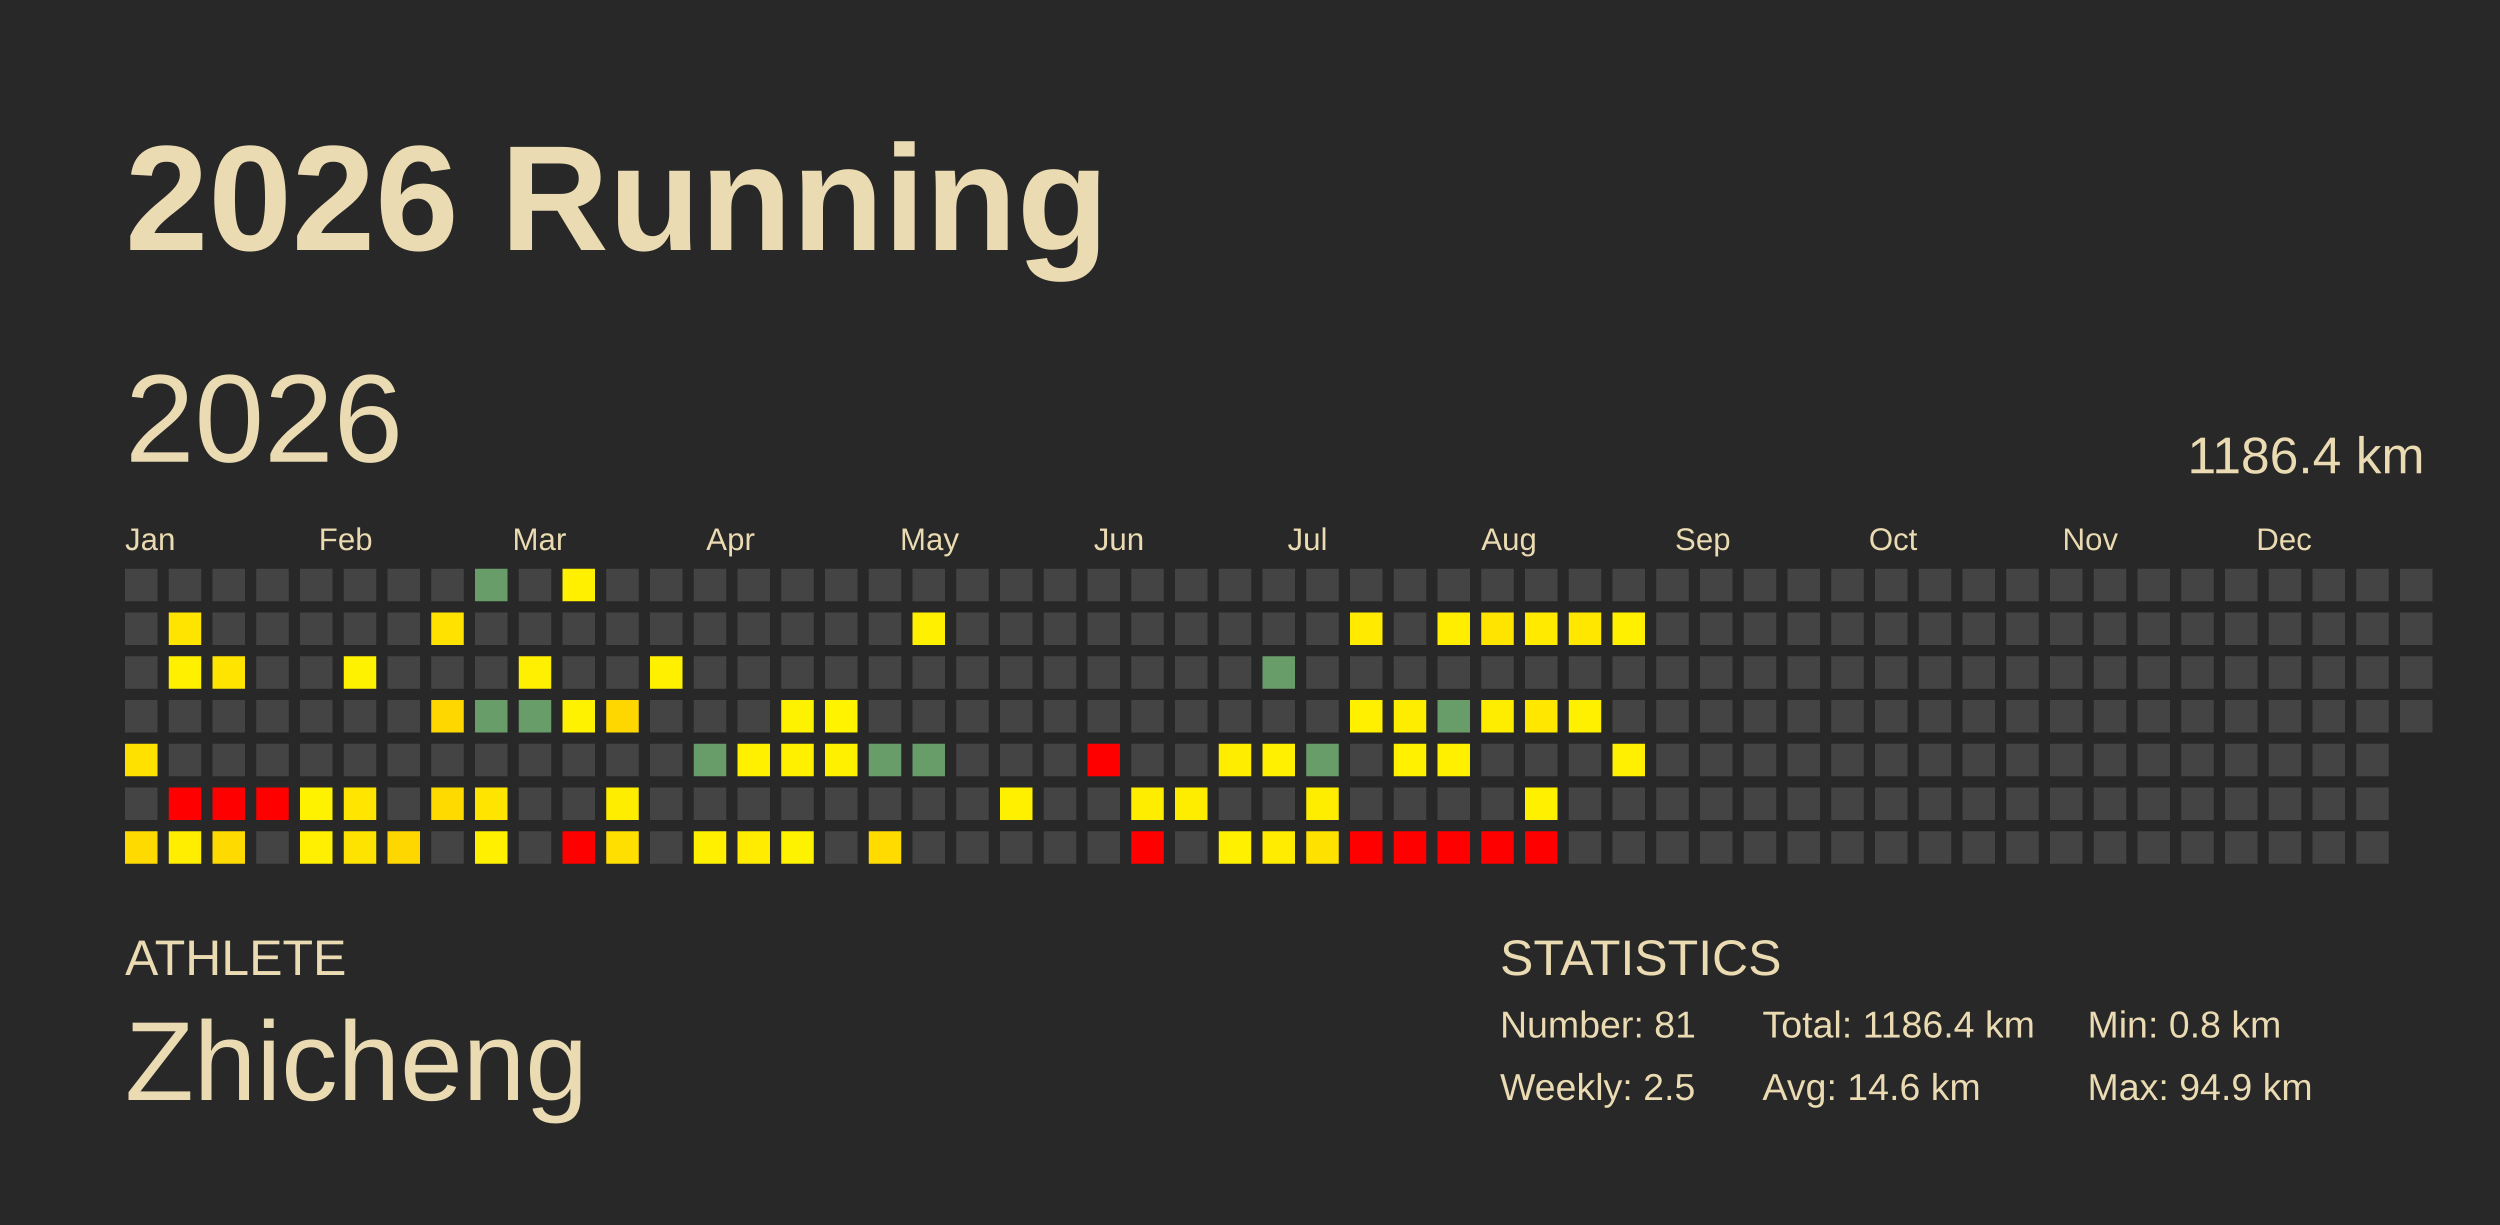
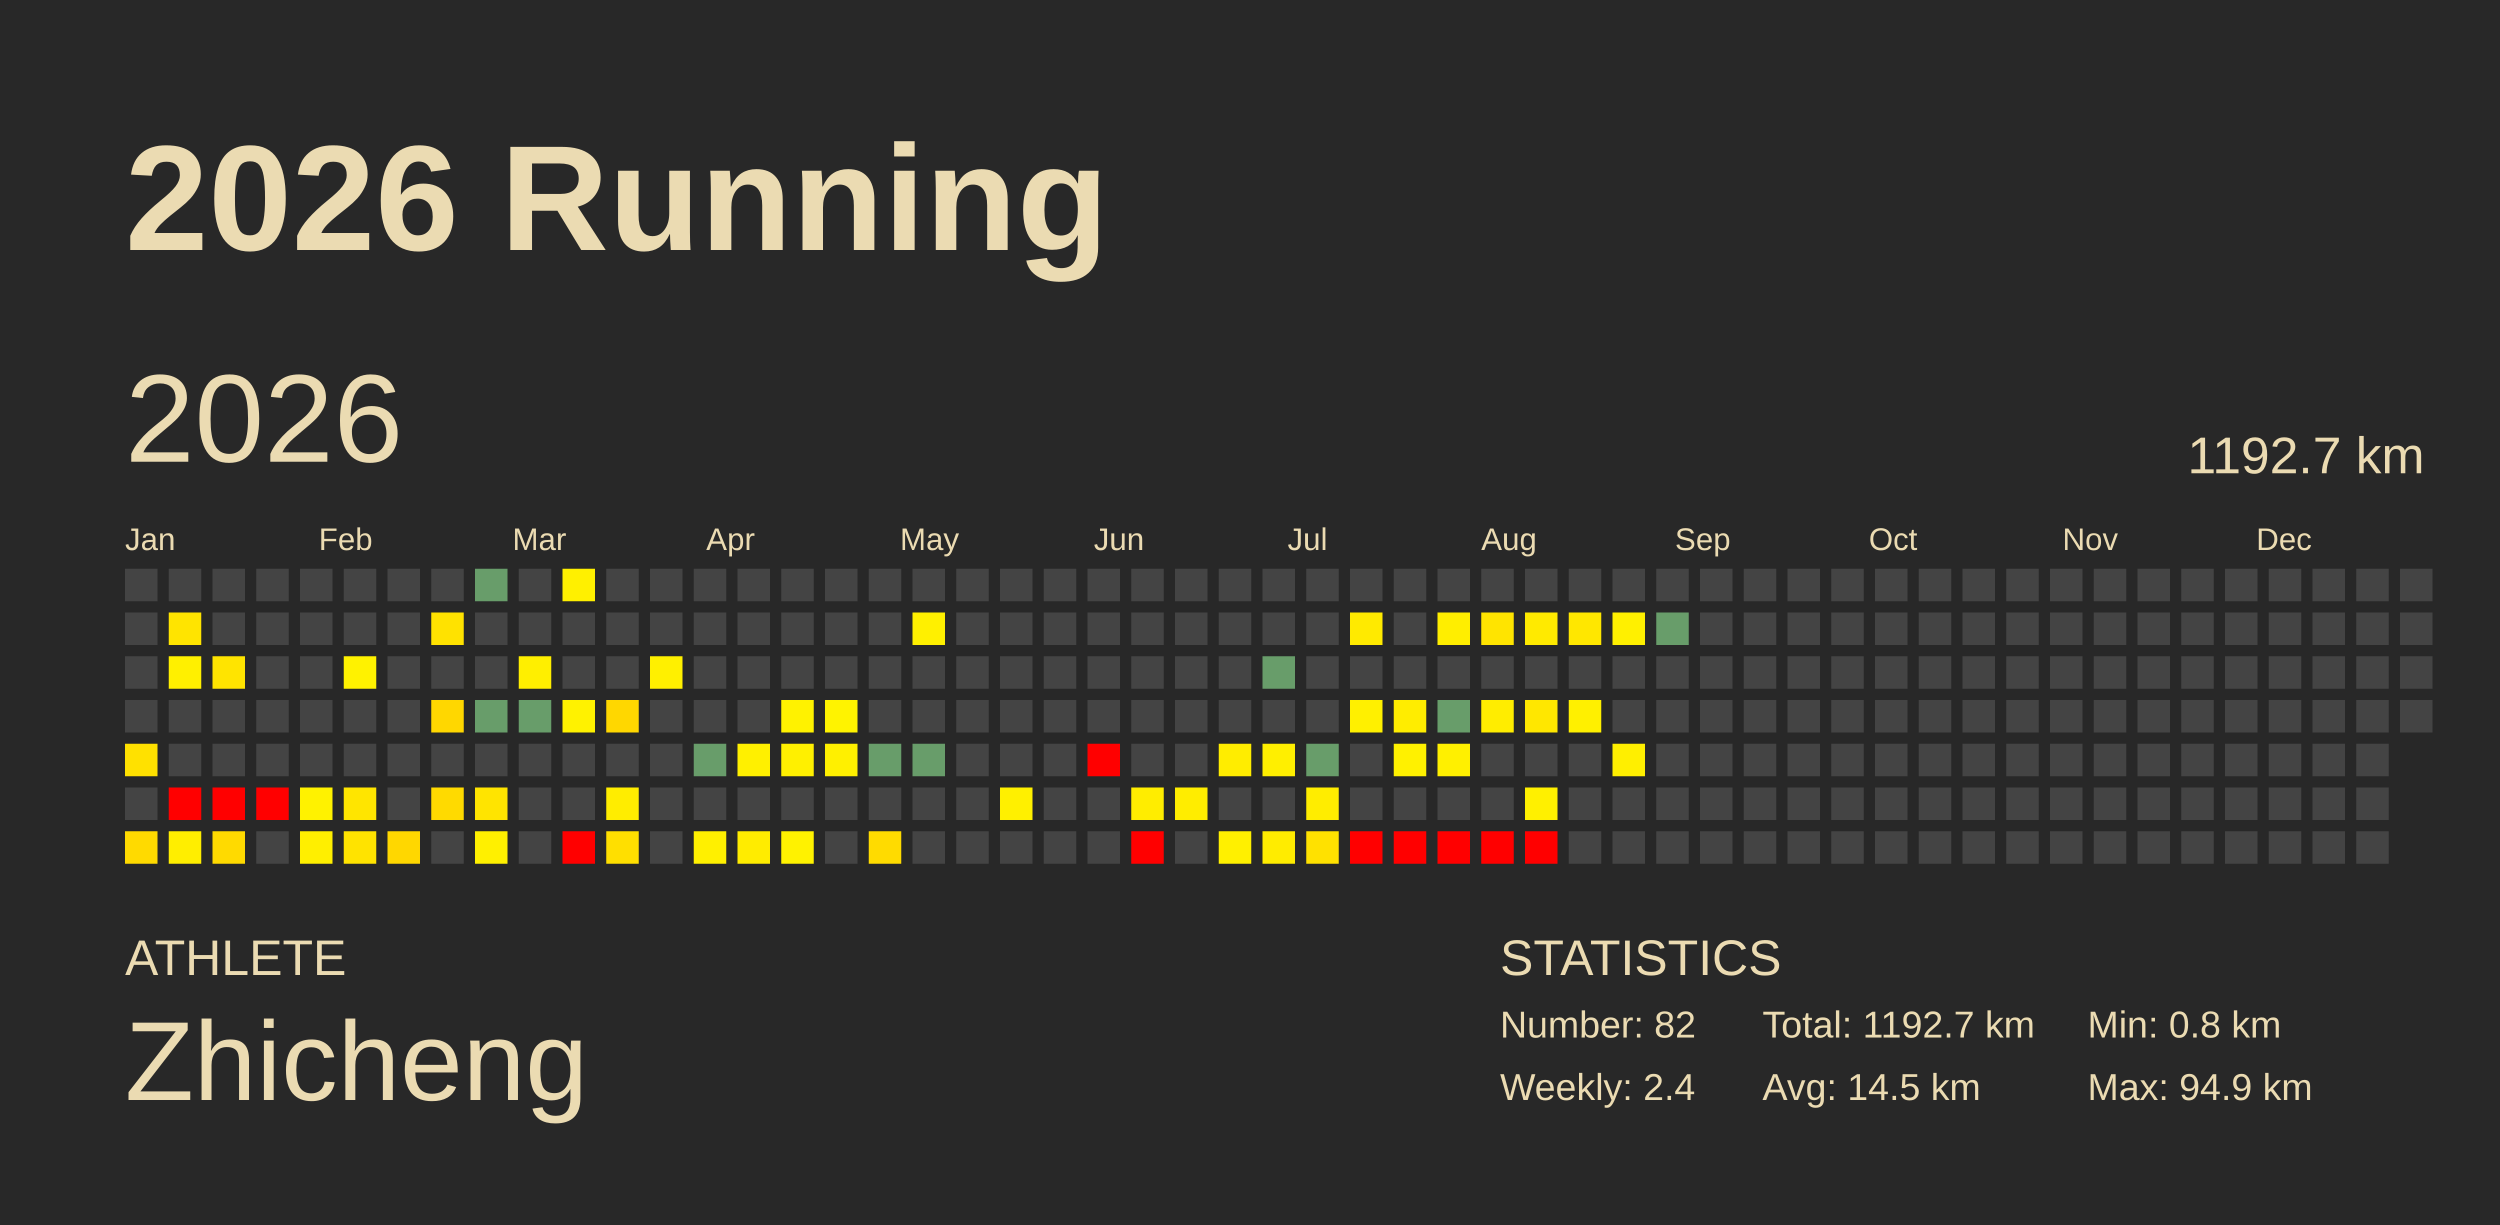
<svg xmlns="http://www.w3.org/2000/svg" baseProfile="full" height="98mm" version="1.1" viewBox="0,0,200,98" width="200mm">
  <defs />
  <rect fill="#282828" height="98" width="200" x="0" y="0" />
  <text fill="#ebdbb2" style="font-size:12px; font-family:Arial; font-weight:bold;" x="10" y="20">2026 Running</text>
  <text fill="#ebdbb2" style="font-size:4px; font-family:Arial" x="10" y="78">ATHLETE</text>
  <text fill="#ebdbb2" style="font-size:9px; font-family:Arial" x="10" y="88">Zhicheng</text>
  <text fill="#ebdbb2" style="font-size:4px; font-family:Arial" x="120" y="78">STATISTICS</text>
-   <text fill="#ebdbb2" style="font-size:3px; font-family:Arial" x="120" y="83">Number: 81</text>
-   <text fill="#ebdbb2" style="font-size:3px; font-family:Arial" x="120" y="88">Weekly: 2.5</text>
-   <text fill="#ebdbb2" style="font-size:3px; font-family:Arial" x="141" y="83">Total: 1186.4 km</text>
-   <text fill="#ebdbb2" style="font-size:3px; font-family:Arial" x="141" y="88">Avg: 14.6 km</text>
+   <text fill="#ebdbb2" style="font-size:3px; font-family:Arial" x="120" y="83">Number: 82</text>
+   <text fill="#ebdbb2" style="font-size:3px; font-family:Arial" x="120" y="88">Weekly: 2.4</text>
+   <text fill="#ebdbb2" style="font-size:3px; font-family:Arial" x="141" y="83">Total: 1192.7 km</text>
+   <text fill="#ebdbb2" style="font-size:3px; font-family:Arial" x="141" y="88">Avg: 14.5 km</text>
  <text fill="#ebdbb2" style="font-size:3px; font-family:Arial" x="167" y="83">Min: 0.8 km</text>
  <text fill="#ebdbb2" style="font-size:3px; font-family:Arial" x="167" y="88">Max: 94.9 km</text>
  <text dominant-baseline="hanging" fill="#ebdbb2" style="font-size:10.0px; font-family:Arial;" x="10" y="30">2026</text>
-   <text dominant-baseline="hanging" fill="#ebdbb2" style="font-size:4.125px; font-family:Arial;" x="175" y="35">1186.4 km</text>
+   <text dominant-baseline="hanging" fill="#ebdbb2" style="font-size:4.125px; font-family:Arial;" x="175" y="35">1192.7 km</text>
  <text fill="#ebdbb2" style="font-size:2.5px; font-family:Arial" x="10.0" y="44">Jan</text>
  <text fill="#ebdbb2" style="font-size:2.5px; font-family:Arial" x="25.5" y="44">Feb</text>
  <text fill="#ebdbb2" style="font-size:2.5px; font-family:Arial" x="41.0" y="44">Mar</text>
  <text fill="#ebdbb2" style="font-size:2.5px; font-family:Arial" x="56.5" y="44">Apr</text>
  <text fill="#ebdbb2" style="font-size:2.5px; font-family:Arial" x="72.0" y="44">May</text>
  <text fill="#ebdbb2" style="font-size:2.5px; font-family:Arial" x="87.5" y="44">Jun</text>
  <text fill="#ebdbb2" style="font-size:2.5px; font-family:Arial" x="103.0" y="44">Jul</text>
  <text fill="#ebdbb2" style="font-size:2.5px; font-family:Arial" x="118.5" y="44">Aug</text>
  <text fill="#ebdbb2" style="font-size:2.5px; font-family:Arial" x="134.0" y="44">Sep</text>
  <text fill="#ebdbb2" style="font-size:2.5px; font-family:Arial" x="149.5" y="44">Oct</text>
  <text fill="#ebdbb2" style="font-size:2.5px; font-family:Arial" x="165.0" y="44">Nov</text>
  <text fill="#ebdbb2" style="font-size:2.5px; font-family:Arial" x="180.5" y="44">Dec</text>
  <rect fill="#444444" height="2.6" width="2.6" x="10.0" y="45.5" />
  <rect fill="#444444" height="2.6" width="2.6" x="10.0" y="49.0" />
  <rect fill="#444444" height="2.6" width="2.6" x="10.0" y="52.5" />
  <rect fill="#444444" height="2.6" width="2.6" x="10.0" y="56.0" />
  <rect fill="#ffe100" height="2.6" width="2.6" x="10.0" y="59.5" />
  <rect fill="#444444" height="2.6" width="2.6" x="10.0" y="63.0" />
  <rect fill="#ffda00" height="2.6" width="2.6" x="10.0" y="66.5" />
  <rect fill="#444444" height="2.6" width="2.6" x="13.5" y="45.5" />
  <rect fill="#ffe400" height="2.6" width="2.6" x="13.5" y="49.0" />
  <rect fill="#fff000" height="2.6" width="2.6" x="13.5" y="52.5" />
  <rect fill="#444444" height="2.6" width="2.6" x="13.5" y="56.0" />
  <rect fill="#444444" height="2.6" width="2.6" x="13.5" y="59.5" />
  <rect fill="red" height="2.6" width="2.6" x="13.5" y="63.0" />
  <rect fill="#ffee00" height="2.6" width="2.6" x="13.5" y="66.5" />
  <rect fill="#444444" height="2.6" width="2.6" x="17.0" y="45.5" />
  <rect fill="#444444" height="2.6" width="2.6" x="17.0" y="49.0" />
  <rect fill="#ffe400" height="2.6" width="2.6" x="17.0" y="52.5" />
  <rect fill="#444444" height="2.6" width="2.6" x="17.0" y="56.0" />
  <rect fill="#444444" height="2.6" width="2.6" x="17.0" y="59.5" />
  <rect fill="red" height="2.6" width="2.6" x="17.0" y="63.0" />
  <rect fill="#ffda00" height="2.6" width="2.6" x="17.0" y="66.5" />
  <rect fill="#444444" height="2.6" width="2.6" x="20.5" y="45.5" />
  <rect fill="#444444" height="2.6" width="2.6" x="20.5" y="49.0" />
  <rect fill="#444444" height="2.6" width="2.6" x="20.5" y="52.5" />
  <rect fill="#444444" height="2.6" width="2.6" x="20.5" y="56.0" />
  <rect fill="#444444" height="2.6" width="2.6" x="20.5" y="59.5" />
  <rect fill="red" height="2.6" width="2.6" x="20.5" y="63.0" />
  <rect fill="#444444" height="2.6" width="2.6" x="20.5" y="66.5" />
  <rect fill="#444444" height="2.6" width="2.6" x="24.0" y="45.5" />
  <rect fill="#444444" height="2.6" width="2.6" x="24.0" y="49.0" />
  <rect fill="#444444" height="2.6" width="2.6" x="24.0" y="52.5" />
  <rect fill="#444444" height="2.6" width="2.6" x="24.0" y="56.0" />
  <rect fill="#444444" height="2.6" width="2.6" x="24.0" y="59.5" />
  <rect fill="#fff200" height="2.6" width="2.6" x="24.0" y="63.0" />
  <rect fill="#ffef00" height="2.6" width="2.6" x="24.0" y="66.5" />
  <rect fill="#444444" height="2.6" width="2.6" x="27.5" y="45.5" />
  <rect fill="#444444" height="2.6" width="2.6" x="27.5" y="49.0" />
  <rect fill="#fff200" height="2.6" width="2.6" x="27.5" y="52.5" />
  <rect fill="#444444" height="2.6" width="2.6" x="27.5" y="56.0" />
  <rect fill="#444444" height="2.6" width="2.6" x="27.5" y="59.5" />
  <rect fill="#ffe500" height="2.6" width="2.6" x="27.5" y="63.0" />
  <rect fill="#ffe300" height="2.6" width="2.6" x="27.5" y="66.5" />
  <rect fill="#444444" height="2.6" width="2.6" x="31.0" y="45.5" />
  <rect fill="#444444" height="2.6" width="2.6" x="31.0" y="49.0" />
  <rect fill="#444444" height="2.6" width="2.6" x="31.0" y="52.5" />
  <rect fill="#444444" height="2.6" width="2.6" x="31.0" y="56.0" />
  <rect fill="#444444" height="2.6" width="2.6" x="31.0" y="59.5" />
  <rect fill="#444444" height="2.6" width="2.6" x="31.0" y="63.0" />
  <rect fill="#ffd700" height="2.6" width="2.6" x="31.0" y="66.5" />
  <rect fill="#444444" height="2.6" width="2.6" x="34.5" y="45.5" />
  <rect fill="#ffe200" height="2.6" width="2.6" x="34.5" y="49.0" />
  <rect fill="#444444" height="2.6" width="2.6" x="34.5" y="52.5" />
  <rect fill="#ffd700" height="2.6" width="2.6" x="34.5" y="56.0" />
  <rect fill="#444444" height="2.6" width="2.6" x="34.5" y="59.5" />
  <rect fill="#ffda00" height="2.6" width="2.6" x="34.5" y="63.0" />
  <rect fill="#444444" height="2.6" width="2.6" x="34.5" y="66.5" />
  <rect fill="#689d6a" height="2.6" width="2.6" x="38.0" y="45.5" />
  <rect fill="#444444" height="2.6" width="2.6" x="38.0" y="49.0" />
  <rect fill="#444444" height="2.6" width="2.6" x="38.0" y="52.5" />
  <rect fill="#689d6a" height="2.6" width="2.6" x="38.0" y="56.0" />
  <rect fill="#444444" height="2.6" width="2.6" x="38.0" y="59.5" />
  <rect fill="#ffe400" height="2.6" width="2.6" x="38.0" y="63.0" />
  <rect fill="#fff000" height="2.6" width="2.6" x="38.0" y="66.5" />
  <rect fill="#444444" height="2.6" width="2.6" x="41.5" y="45.5" />
  <rect fill="#444444" height="2.6" width="2.6" x="41.5" y="49.0" />
  <rect fill="#ffef00" height="2.6" width="2.6" x="41.5" y="52.5" />
  <rect fill="#689d6a" height="2.6" width="2.6" x="41.5" y="56.0" />
  <rect fill="#444444" height="2.6" width="2.6" x="41.5" y="59.5" />
  <rect fill="#444444" height="2.6" width="2.6" x="41.5" y="63.0" />
  <rect fill="#444444" height="2.6" width="2.6" x="41.5" y="66.5" />
  <rect fill="#fff000" height="2.6" width="2.6" x="45.0" y="45.5" />
  <rect fill="#444444" height="2.6" width="2.6" x="45.0" y="49.0" />
  <rect fill="#444444" height="2.6" width="2.6" x="45.0" y="52.5" />
  <rect fill="#fff200" height="2.6" width="2.6" x="45.0" y="56.0" />
  <rect fill="#444444" height="2.6" width="2.6" x="45.0" y="59.5" />
  <rect fill="#444444" height="2.6" width="2.6" x="45.0" y="63.0" />
  <rect fill="red" height="2.6" width="2.6" x="45.0" y="66.5" />
  <rect fill="#444444" height="2.6" width="2.6" x="48.5" y="45.5" />
  <rect fill="#444444" height="2.6" width="2.6" x="48.5" y="49.0" />
  <rect fill="#444444" height="2.6" width="2.6" x="48.5" y="52.5" />
  <rect fill="#ffd700" height="2.6" width="2.6" x="48.5" y="56.0" />
  <rect fill="#444444" height="2.6" width="2.6" x="48.5" y="59.5" />
  <rect fill="#ffed00" height="2.6" width="2.6" x="48.5" y="63.0" />
  <rect fill="#ffdf00" height="2.6" width="2.6" x="48.5" y="66.5" />
  <rect fill="#444444" height="2.6" width="2.6" x="52.0" y="45.5" />
  <rect fill="#444444" height="2.6" width="2.6" x="52.0" y="49.0" />
  <rect fill="#fff000" height="2.6" width="2.6" x="52.0" y="52.5" />
  <rect fill="#444444" height="2.6" width="2.6" x="52.0" y="56.0" />
  <rect fill="#444444" height="2.6" width="2.6" x="52.0" y="59.5" />
  <rect fill="#444444" height="2.6" width="2.6" x="52.0" y="63.0" />
  <rect fill="#444444" height="2.6" width="2.6" x="52.0" y="66.5" />
  <rect fill="#444444" height="2.6" width="2.6" x="55.5" y="45.5" />
  <rect fill="#444444" height="2.6" width="2.6" x="55.5" y="49.0" />
  <rect fill="#444444" height="2.6" width="2.6" x="55.5" y="52.5" />
  <rect fill="#444444" height="2.6" width="2.6" x="55.5" y="56.0" />
  <rect fill="#689d6a" height="2.6" width="2.6" x="55.5" y="59.5" />
  <rect fill="#444444" height="2.6" width="2.6" x="55.5" y="63.0" />
  <rect fill="#fff000" height="2.6" width="2.6" x="55.5" y="66.5" />
  <rect fill="#444444" height="2.6" width="2.6" x="59.0" y="45.5" />
  <rect fill="#444444" height="2.6" width="2.6" x="59.0" y="49.0" />
  <rect fill="#444444" height="2.6" width="2.6" x="59.0" y="52.5" />
  <rect fill="#444444" height="2.6" width="2.6" x="59.0" y="56.0" />
  <rect fill="#fff000" height="2.6" width="2.6" x="59.0" y="59.5" />
  <rect fill="#444444" height="2.6" width="2.6" x="59.0" y="63.0" />
  <rect fill="#ffec00" height="2.6" width="2.6" x="59.0" y="66.5" />
  <rect fill="#444444" height="2.6" width="2.6" x="62.5" y="45.5" />
  <rect fill="#444444" height="2.6" width="2.6" x="62.5" y="49.0" />
  <rect fill="#444444" height="2.6" width="2.6" x="62.5" y="52.5" />
  <rect fill="#fff200" height="2.6" width="2.6" x="62.5" y="56.0" />
  <rect fill="#fff000" height="2.6" width="2.6" x="62.5" y="59.5" />
  <rect fill="#444444" height="2.6" width="2.6" x="62.5" y="63.0" />
  <rect fill="#fff200" height="2.6" width="2.6" x="62.5" y="66.5" />
  <rect fill="#444444" height="2.6" width="2.6" x="66.0" y="45.5" />
  <rect fill="#444444" height="2.6" width="2.6" x="66.0" y="49.0" />
  <rect fill="#444444" height="2.6" width="2.6" x="66.0" y="52.5" />
  <rect fill="#fff300" height="2.6" width="2.6" x="66.0" y="56.0" />
  <rect fill="#fff000" height="2.6" width="2.6" x="66.0" y="59.5" />
  <rect fill="#444444" height="2.6" width="2.6" x="66.0" y="63.0" />
  <rect fill="#444444" height="2.6" width="2.6" x="66.0" y="66.5" />
  <rect fill="#444444" height="2.6" width="2.6" x="69.5" y="45.5" />
  <rect fill="#444444" height="2.6" width="2.6" x="69.5" y="49.0" />
  <rect fill="#444444" height="2.6" width="2.6" x="69.5" y="52.5" />
  <rect fill="#444444" height="2.6" width="2.6" x="69.5" y="56.0" />
  <rect fill="#689d6a" height="2.6" width="2.6" x="69.5" y="59.5" />
  <rect fill="#444444" height="2.6" width="2.6" x="69.5" y="63.0" />
  <rect fill="#ffdb00" height="2.6" width="2.6" x="69.5" y="66.5" />
  <rect fill="#444444" height="2.6" width="2.6" x="73.0" y="45.5" />
  <rect fill="#fff000" height="2.6" width="2.6" x="73.0" y="49.0" />
  <rect fill="#444444" height="2.6" width="2.6" x="73.0" y="52.5" />
  <rect fill="#444444" height="2.6" width="2.6" x="73.0" y="56.0" />
  <rect fill="#689d6a" height="2.6" width="2.6" x="73.0" y="59.5" />
  <rect fill="#444444" height="2.6" width="2.6" x="73.0" y="63.0" />
  <rect fill="#444444" height="2.6" width="2.6" x="73.0" y="66.5" />
  <rect fill="#444444" height="2.6" width="2.6" x="76.5" y="45.5" />
  <rect fill="#444444" height="2.6" width="2.6" x="76.5" y="49.0" />
  <rect fill="#444444" height="2.6" width="2.6" x="76.5" y="52.5" />
  <rect fill="#444444" height="2.6" width="2.6" x="76.5" y="56.0" />
  <rect fill="#444444" height="2.6" width="2.6" x="76.5" y="59.5" />
  <rect fill="#444444" height="2.6" width="2.6" x="76.5" y="63.0" />
  <rect fill="#444444" height="2.6" width="2.6" x="76.5" y="66.5" />
  <rect fill="#444444" height="2.6" width="2.6" x="80.0" y="45.5" />
  <rect fill="#444444" height="2.6" width="2.6" x="80.0" y="49.0" />
  <rect fill="#444444" height="2.6" width="2.6" x="80.0" y="52.5" />
  <rect fill="#444444" height="2.6" width="2.6" x="80.0" y="56.0" />
  <rect fill="#444444" height="2.6" width="2.6" x="80.0" y="59.5" />
  <rect fill="#fff000" height="2.6" width="2.6" x="80.0" y="63.0" />
  <rect fill="#444444" height="2.6" width="2.6" x="80.0" y="66.5" />
  <rect fill="#444444" height="2.6" width="2.6" x="83.5" y="45.5" />
  <rect fill="#444444" height="2.6" width="2.6" x="83.5" y="49.0" />
  <rect fill="#444444" height="2.6" width="2.6" x="83.5" y="52.5" />
  <rect fill="#444444" height="2.6" width="2.6" x="83.5" y="56.0" />
  <rect fill="#444444" height="2.6" width="2.6" x="83.5" y="59.5" />
  <rect fill="#444444" height="2.6" width="2.6" x="83.5" y="63.0" />
  <rect fill="#444444" height="2.6" width="2.6" x="83.5" y="66.5" />
  <rect fill="#444444" height="2.6" width="2.6" x="87.0" y="45.5" />
  <rect fill="#444444" height="2.6" width="2.6" x="87.0" y="49.0" />
  <rect fill="#444444" height="2.6" width="2.6" x="87.0" y="52.5" />
  <rect fill="#444444" height="2.6" width="2.6" x="87.0" y="56.0" />
  <rect fill="red" height="2.6" width="2.6" x="87.0" y="59.5" />
  <rect fill="#444444" height="2.6" width="2.6" x="87.0" y="63.0" />
  <rect fill="#444444" height="2.6" width="2.6" x="87.0" y="66.5" />
  <rect fill="#444444" height="2.6" width="2.6" x="90.5" y="45.5" />
  <rect fill="#444444" height="2.6" width="2.6" x="90.5" y="49.0" />
  <rect fill="#444444" height="2.6" width="2.6" x="90.5" y="52.5" />
  <rect fill="#444444" height="2.6" width="2.6" x="90.5" y="56.0" />
  <rect fill="#444444" height="2.6" width="2.6" x="90.5" y="59.5" />
  <rect fill="#ffed00" height="2.6" width="2.6" x="90.5" y="63.0" />
  <rect fill="red" height="2.6" width="2.6" x="90.5" y="66.5" />
  <rect fill="#444444" height="2.6" width="2.6" x="94.0" y="45.5" />
  <rect fill="#444444" height="2.6" width="2.6" x="94.0" y="49.0" />
  <rect fill="#444444" height="2.6" width="2.6" x="94.0" y="52.5" />
  <rect fill="#444444" height="2.6" width="2.6" x="94.0" y="56.0" />
  <rect fill="#444444" height="2.6" width="2.6" x="94.0" y="59.5" />
  <rect fill="#ffed00" height="2.6" width="2.6" x="94.0" y="63.0" />
  <rect fill="#444444" height="2.6" width="2.6" x="94.0" y="66.5" />
  <rect fill="#444444" height="2.6" width="2.6" x="97.5" y="45.5" />
  <rect fill="#444444" height="2.6" width="2.6" x="97.5" y="49.0" />
  <rect fill="#444444" height="2.6" width="2.6" x="97.5" y="52.5" />
  <rect fill="#444444" height="2.6" width="2.6" x="97.5" y="56.0" />
  <rect fill="#ffed00" height="2.6" width="2.6" x="97.5" y="59.5" />
  <rect fill="#444444" height="2.6" width="2.6" x="97.5" y="63.0" />
  <rect fill="#fff000" height="2.6" width="2.6" x="97.5" y="66.5" />
  <rect fill="#444444" height="2.6" width="2.6" x="101.0" y="45.5" />
  <rect fill="#444444" height="2.6" width="2.6" x="101.0" y="49.0" />
  <rect fill="#689d6a" height="2.6" width="2.6" x="101.0" y="52.5" />
  <rect fill="#444444" height="2.6" width="2.6" x="101.0" y="56.0" />
  <rect fill="#ffef00" height="2.6" width="2.6" x="101.0" y="59.5" />
  <rect fill="#444444" height="2.6" width="2.6" x="101.0" y="63.0" />
  <rect fill="#ffec00" height="2.6" width="2.6" x="101.0" y="66.5" />
  <rect fill="#444444" height="2.6" width="2.6" x="104.5" y="45.5" />
  <rect fill="#444444" height="2.6" width="2.6" x="104.5" y="49.0" />
  <rect fill="#444444" height="2.6" width="2.6" x="104.5" y="52.5" />
  <rect fill="#444444" height="2.6" width="2.6" x="104.5" y="56.0" />
  <rect fill="#689d6a" height="2.6" width="2.6" x="104.5" y="59.5" />
  <rect fill="#ffed00" height="2.6" width="2.6" x="104.5" y="63.0" />
  <rect fill="#ffe100" height="2.6" width="2.6" x="104.5" y="66.5" />
  <rect fill="#444444" height="2.6" width="2.6" x="108.0" y="45.5" />
  <rect fill="#ffea00" height="2.6" width="2.6" x="108.0" y="49.0" />
  <rect fill="#444444" height="2.6" width="2.6" x="108.0" y="52.5" />
  <rect fill="#fff000" height="2.6" width="2.6" x="108.0" y="56.0" />
  <rect fill="#444444" height="2.6" width="2.6" x="108.0" y="59.5" />
  <rect fill="#444444" height="2.6" width="2.6" x="108.0" y="63.0" />
  <rect fill="red" height="2.6" width="2.6" x="108.0" y="66.5" />
  <rect fill="#444444" height="2.6" width="2.6" x="111.5" y="45.5" />
  <rect fill="#444444" height="2.6" width="2.6" x="111.5" y="49.0" />
  <rect fill="#444444" height="2.6" width="2.6" x="111.5" y="52.5" />
  <rect fill="#ffed00" height="2.6" width="2.6" x="111.5" y="56.0" />
  <rect fill="#fff100" height="2.6" width="2.6" x="111.5" y="59.5" />
  <rect fill="#444444" height="2.6" width="2.6" x="111.5" y="63.0" />
  <rect fill="red" height="2.6" width="2.6" x="111.5" y="66.5" />
  <rect fill="#444444" height="2.6" width="2.6" x="115.0" y="45.5" />
  <rect fill="#ffee00" height="2.6" width="2.6" x="115.0" y="49.0" />
  <rect fill="#444444" height="2.6" width="2.6" x="115.0" y="52.5" />
  <rect fill="#689d6a" height="2.6" width="2.6" x="115.0" y="56.0" />
  <rect fill="#fff000" height="2.6" width="2.6" x="115.0" y="59.5" />
  <rect fill="#444444" height="2.6" width="2.6" x="115.0" y="63.0" />
  <rect fill="red" height="2.6" width="2.6" x="115.0" y="66.5" />
  <rect fill="#444444" height="2.6" width="2.6" x="118.5" y="45.5" />
  <rect fill="#ffe400" height="2.6" width="2.6" x="118.5" y="49.0" />
  <rect fill="#444444" height="2.6" width="2.6" x="118.5" y="52.5" />
  <rect fill="#ffed00" height="2.6" width="2.6" x="118.5" y="56.0" />
  <rect fill="#444444" height="2.6" width="2.6" x="118.5" y="59.5" />
  <rect fill="#444444" height="2.6" width="2.6" x="118.5" y="63.0" />
  <rect fill="red" height="2.6" width="2.6" x="118.5" y="66.5" />
  <rect fill="#444444" height="2.6" width="2.6" x="122.0" y="45.5" />
  <rect fill="#ffea00" height="2.6" width="2.6" x="122.0" y="49.0" />
  <rect fill="#444444" height="2.6" width="2.6" x="122.0" y="52.5" />
  <rect fill="#ffe700" height="2.6" width="2.6" x="122.0" y="56.0" />
  <rect fill="#444444" height="2.6" width="2.6" x="122.0" y="59.5" />
  <rect fill="#fff000" height="2.6" width="2.6" x="122.0" y="63.0" />
  <rect fill="red" height="2.6" width="2.6" x="122.0" y="66.5" />
  <rect fill="#444444" height="2.6" width="2.6" x="125.5" y="45.5" />
  <rect fill="#ffe700" height="2.6" width="2.6" x="125.5" y="49.0" />
  <rect fill="#444444" height="2.6" width="2.6" x="125.5" y="52.5" />
  <rect fill="#fff000" height="2.6" width="2.6" x="125.5" y="56.0" />
  <rect fill="#444444" height="2.6" width="2.6" x="125.5" y="59.5" />
  <rect fill="#444444" height="2.6" width="2.6" x="125.5" y="63.0" />
  <rect fill="#444444" height="2.6" width="2.6" x="125.5" y="66.5" />
  <rect fill="#444444" height="2.6" width="2.6" x="129.0" y="45.5" />
  <rect fill="#fff000" height="2.6" width="2.6" x="129.0" y="49.0" />
  <rect fill="#444444" height="2.6" width="2.6" x="129.0" y="52.5" />
  <rect fill="#444444" height="2.6" width="2.6" x="129.0" y="56.0" />
  <rect fill="#ffef00" height="2.6" width="2.6" x="129.0" y="59.5" />
  <rect fill="#444444" height="2.6" width="2.6" x="129.0" y="63.0" />
  <rect fill="#444444" height="2.6" width="2.6" x="129.0" y="66.5" />
  <rect fill="#444444" height="2.6" width="2.6" x="132.5" y="45.5" />
-   <rect fill="#444444" height="2.6" width="2.6" x="132.5" y="49.0" />
+   <rect fill="#689d6a" height="2.6" width="2.6" x="132.5" y="49.0" />
  <rect fill="#444444" height="2.6" width="2.6" x="132.5" y="52.5" />
  <rect fill="#444444" height="2.6" width="2.6" x="132.5" y="56.0" />
  <rect fill="#444444" height="2.6" width="2.6" x="132.5" y="59.5" />
  <rect fill="#444444" height="2.6" width="2.6" x="132.5" y="63.0" />
  <rect fill="#444444" height="2.6" width="2.6" x="132.5" y="66.5" />
  <rect fill="#444444" height="2.6" width="2.6" x="136.0" y="45.5" />
  <rect fill="#444444" height="2.6" width="2.6" x="136.0" y="49.0" />
  <rect fill="#444444" height="2.6" width="2.6" x="136.0" y="52.5" />
  <rect fill="#444444" height="2.6" width="2.6" x="136.0" y="56.0" />
  <rect fill="#444444" height="2.6" width="2.6" x="136.0" y="59.5" />
  <rect fill="#444444" height="2.6" width="2.6" x="136.0" y="63.0" />
  <rect fill="#444444" height="2.6" width="2.6" x="136.0" y="66.5" />
  <rect fill="#444444" height="2.6" width="2.6" x="139.5" y="45.5" />
  <rect fill="#444444" height="2.6" width="2.6" x="139.5" y="49.0" />
  <rect fill="#444444" height="2.6" width="2.6" x="139.5" y="52.5" />
  <rect fill="#444444" height="2.6" width="2.6" x="139.5" y="56.0" />
  <rect fill="#444444" height="2.6" width="2.6" x="139.5" y="59.5" />
  <rect fill="#444444" height="2.6" width="2.6" x="139.5" y="63.0" />
  <rect fill="#444444" height="2.6" width="2.6" x="139.5" y="66.5" />
  <rect fill="#444444" height="2.6" width="2.6" x="143.0" y="45.5" />
  <rect fill="#444444" height="2.6" width="2.6" x="143.0" y="49.0" />
  <rect fill="#444444" height="2.6" width="2.6" x="143.0" y="52.5" />
  <rect fill="#444444" height="2.6" width="2.6" x="143.0" y="56.0" />
  <rect fill="#444444" height="2.6" width="2.6" x="143.0" y="59.5" />
  <rect fill="#444444" height="2.6" width="2.6" x="143.0" y="63.0" />
  <rect fill="#444444" height="2.6" width="2.6" x="143.0" y="66.5" />
  <rect fill="#444444" height="2.6" width="2.6" x="146.5" y="45.5" />
  <rect fill="#444444" height="2.6" width="2.6" x="146.5" y="49.0" />
  <rect fill="#444444" height="2.6" width="2.6" x="146.5" y="52.5" />
  <rect fill="#444444" height="2.6" width="2.6" x="146.5" y="56.0" />
  <rect fill="#444444" height="2.6" width="2.6" x="146.5" y="59.5" />
  <rect fill="#444444" height="2.6" width="2.6" x="146.5" y="63.0" />
  <rect fill="#444444" height="2.6" width="2.6" x="146.5" y="66.5" />
  <rect fill="#444444" height="2.6" width="2.6" x="150.0" y="45.5" />
  <rect fill="#444444" height="2.6" width="2.6" x="150.0" y="49.0" />
  <rect fill="#444444" height="2.6" width="2.6" x="150.0" y="52.5" />
  <rect fill="#444444" height="2.6" width="2.6" x="150.0" y="56.0" />
  <rect fill="#444444" height="2.6" width="2.6" x="150.0" y="59.5" />
  <rect fill="#444444" height="2.6" width="2.6" x="150.0" y="63.0" />
  <rect fill="#444444" height="2.6" width="2.6" x="150.0" y="66.5" />
  <rect fill="#444444" height="2.6" width="2.6" x="153.5" y="45.5" />
  <rect fill="#444444" height="2.6" width="2.6" x="153.5" y="49.0" />
  <rect fill="#444444" height="2.6" width="2.6" x="153.5" y="52.5" />
  <rect fill="#444444" height="2.6" width="2.6" x="153.5" y="56.0" />
  <rect fill="#444444" height="2.6" width="2.6" x="153.5" y="59.5" />
  <rect fill="#444444" height="2.6" width="2.6" x="153.5" y="63.0" />
  <rect fill="#444444" height="2.6" width="2.6" x="153.5" y="66.5" />
  <rect fill="#444444" height="2.6" width="2.6" x="157.0" y="45.5" />
  <rect fill="#444444" height="2.6" width="2.6" x="157.0" y="49.0" />
  <rect fill="#444444" height="2.6" width="2.6" x="157.0" y="52.5" />
  <rect fill="#444444" height="2.6" width="2.6" x="157.0" y="56.0" />
  <rect fill="#444444" height="2.6" width="2.6" x="157.0" y="59.5" />
  <rect fill="#444444" height="2.6" width="2.6" x="157.0" y="63.0" />
  <rect fill="#444444" height="2.6" width="2.6" x="157.0" y="66.5" />
  <rect fill="#444444" height="2.6" width="2.6" x="160.5" y="45.5" />
  <rect fill="#444444" height="2.6" width="2.6" x="160.5" y="49.0" />
  <rect fill="#444444" height="2.6" width="2.6" x="160.5" y="52.5" />
  <rect fill="#444444" height="2.6" width="2.6" x="160.5" y="56.0" />
  <rect fill="#444444" height="2.6" width="2.6" x="160.5" y="59.5" />
  <rect fill="#444444" height="2.6" width="2.6" x="160.5" y="63.0" />
  <rect fill="#444444" height="2.6" width="2.6" x="160.5" y="66.5" />
  <rect fill="#444444" height="2.6" width="2.6" x="164.0" y="45.5" />
  <rect fill="#444444" height="2.6" width="2.6" x="164.0" y="49.0" />
  <rect fill="#444444" height="2.6" width="2.6" x="164.0" y="52.5" />
  <rect fill="#444444" height="2.6" width="2.6" x="164.0" y="56.0" />
  <rect fill="#444444" height="2.6" width="2.6" x="164.0" y="59.5" />
  <rect fill="#444444" height="2.6" width="2.6" x="164.0" y="63.0" />
  <rect fill="#444444" height="2.6" width="2.6" x="164.0" y="66.5" />
  <rect fill="#444444" height="2.6" width="2.6" x="167.5" y="45.5" />
  <rect fill="#444444" height="2.6" width="2.6" x="167.5" y="49.0" />
  <rect fill="#444444" height="2.6" width="2.6" x="167.5" y="52.5" />
  <rect fill="#444444" height="2.6" width="2.6" x="167.5" y="56.0" />
  <rect fill="#444444" height="2.6" width="2.6" x="167.5" y="59.5" />
  <rect fill="#444444" height="2.6" width="2.6" x="167.5" y="63.0" />
  <rect fill="#444444" height="2.6" width="2.6" x="167.5" y="66.5" />
  <rect fill="#444444" height="2.6" width="2.6" x="171.0" y="45.5" />
  <rect fill="#444444" height="2.6" width="2.6" x="171.0" y="49.0" />
  <rect fill="#444444" height="2.6" width="2.6" x="171.0" y="52.5" />
  <rect fill="#444444" height="2.6" width="2.6" x="171.0" y="56.0" />
  <rect fill="#444444" height="2.6" width="2.6" x="171.0" y="59.5" />
  <rect fill="#444444" height="2.6" width="2.6" x="171.0" y="63.0" />
  <rect fill="#444444" height="2.6" width="2.6" x="171.0" y="66.5" />
  <rect fill="#444444" height="2.6" width="2.6" x="174.5" y="45.5" />
  <rect fill="#444444" height="2.6" width="2.6" x="174.5" y="49.0" />
  <rect fill="#444444" height="2.6" width="2.6" x="174.5" y="52.5" />
  <rect fill="#444444" height="2.6" width="2.6" x="174.5" y="56.0" />
  <rect fill="#444444" height="2.6" width="2.6" x="174.5" y="59.5" />
  <rect fill="#444444" height="2.6" width="2.6" x="174.5" y="63.0" />
  <rect fill="#444444" height="2.6" width="2.6" x="174.5" y="66.5" />
  <rect fill="#444444" height="2.6" width="2.6" x="178.0" y="45.5" />
  <rect fill="#444444" height="2.6" width="2.6" x="178.0" y="49.0" />
  <rect fill="#444444" height="2.6" width="2.6" x="178.0" y="52.5" />
  <rect fill="#444444" height="2.6" width="2.6" x="178.0" y="56.0" />
  <rect fill="#444444" height="2.6" width="2.6" x="178.0" y="59.5" />
  <rect fill="#444444" height="2.6" width="2.6" x="178.0" y="63.0" />
  <rect fill="#444444" height="2.6" width="2.6" x="178.0" y="66.5" />
  <rect fill="#444444" height="2.6" width="2.6" x="181.5" y="45.5" />
  <rect fill="#444444" height="2.6" width="2.6" x="181.5" y="49.0" />
  <rect fill="#444444" height="2.6" width="2.6" x="181.5" y="52.5" />
  <rect fill="#444444" height="2.6" width="2.6" x="181.5" y="56.0" />
  <rect fill="#444444" height="2.6" width="2.6" x="181.5" y="59.5" />
  <rect fill="#444444" height="2.6" width="2.6" x="181.5" y="63.0" />
  <rect fill="#444444" height="2.6" width="2.6" x="181.5" y="66.5" />
  <rect fill="#444444" height="2.6" width="2.6" x="185.0" y="45.5" />
  <rect fill="#444444" height="2.6" width="2.6" x="185.0" y="49.0" />
  <rect fill="#444444" height="2.6" width="2.6" x="185.0" y="52.5" />
  <rect fill="#444444" height="2.6" width="2.6" x="185.0" y="56.0" />
  <rect fill="#444444" height="2.6" width="2.6" x="185.0" y="59.5" />
  <rect fill="#444444" height="2.6" width="2.6" x="185.0" y="63.0" />
  <rect fill="#444444" height="2.6" width="2.6" x="185.0" y="66.5" />
  <rect fill="#444444" height="2.6" width="2.6" x="188.5" y="45.5" />
  <rect fill="#444444" height="2.6" width="2.6" x="188.5" y="49.0" />
  <rect fill="#444444" height="2.6" width="2.6" x="188.5" y="52.5" />
  <rect fill="#444444" height="2.6" width="2.6" x="188.5" y="56.0" />
  <rect fill="#444444" height="2.6" width="2.6" x="188.5" y="59.5" />
  <rect fill="#444444" height="2.6" width="2.6" x="188.5" y="63.0" />
  <rect fill="#444444" height="2.6" width="2.6" x="188.5" y="66.5" />
  <rect fill="#444444" height="2.6" width="2.6" x="192.0" y="45.5" />
  <rect fill="#444444" height="2.6" width="2.6" x="192.0" y="49.0" />
  <rect fill="#444444" height="2.6" width="2.6" x="192.0" y="52.5" />
  <rect fill="#444444" height="2.6" width="2.6" x="192.0" y="56.0" />
</svg>
